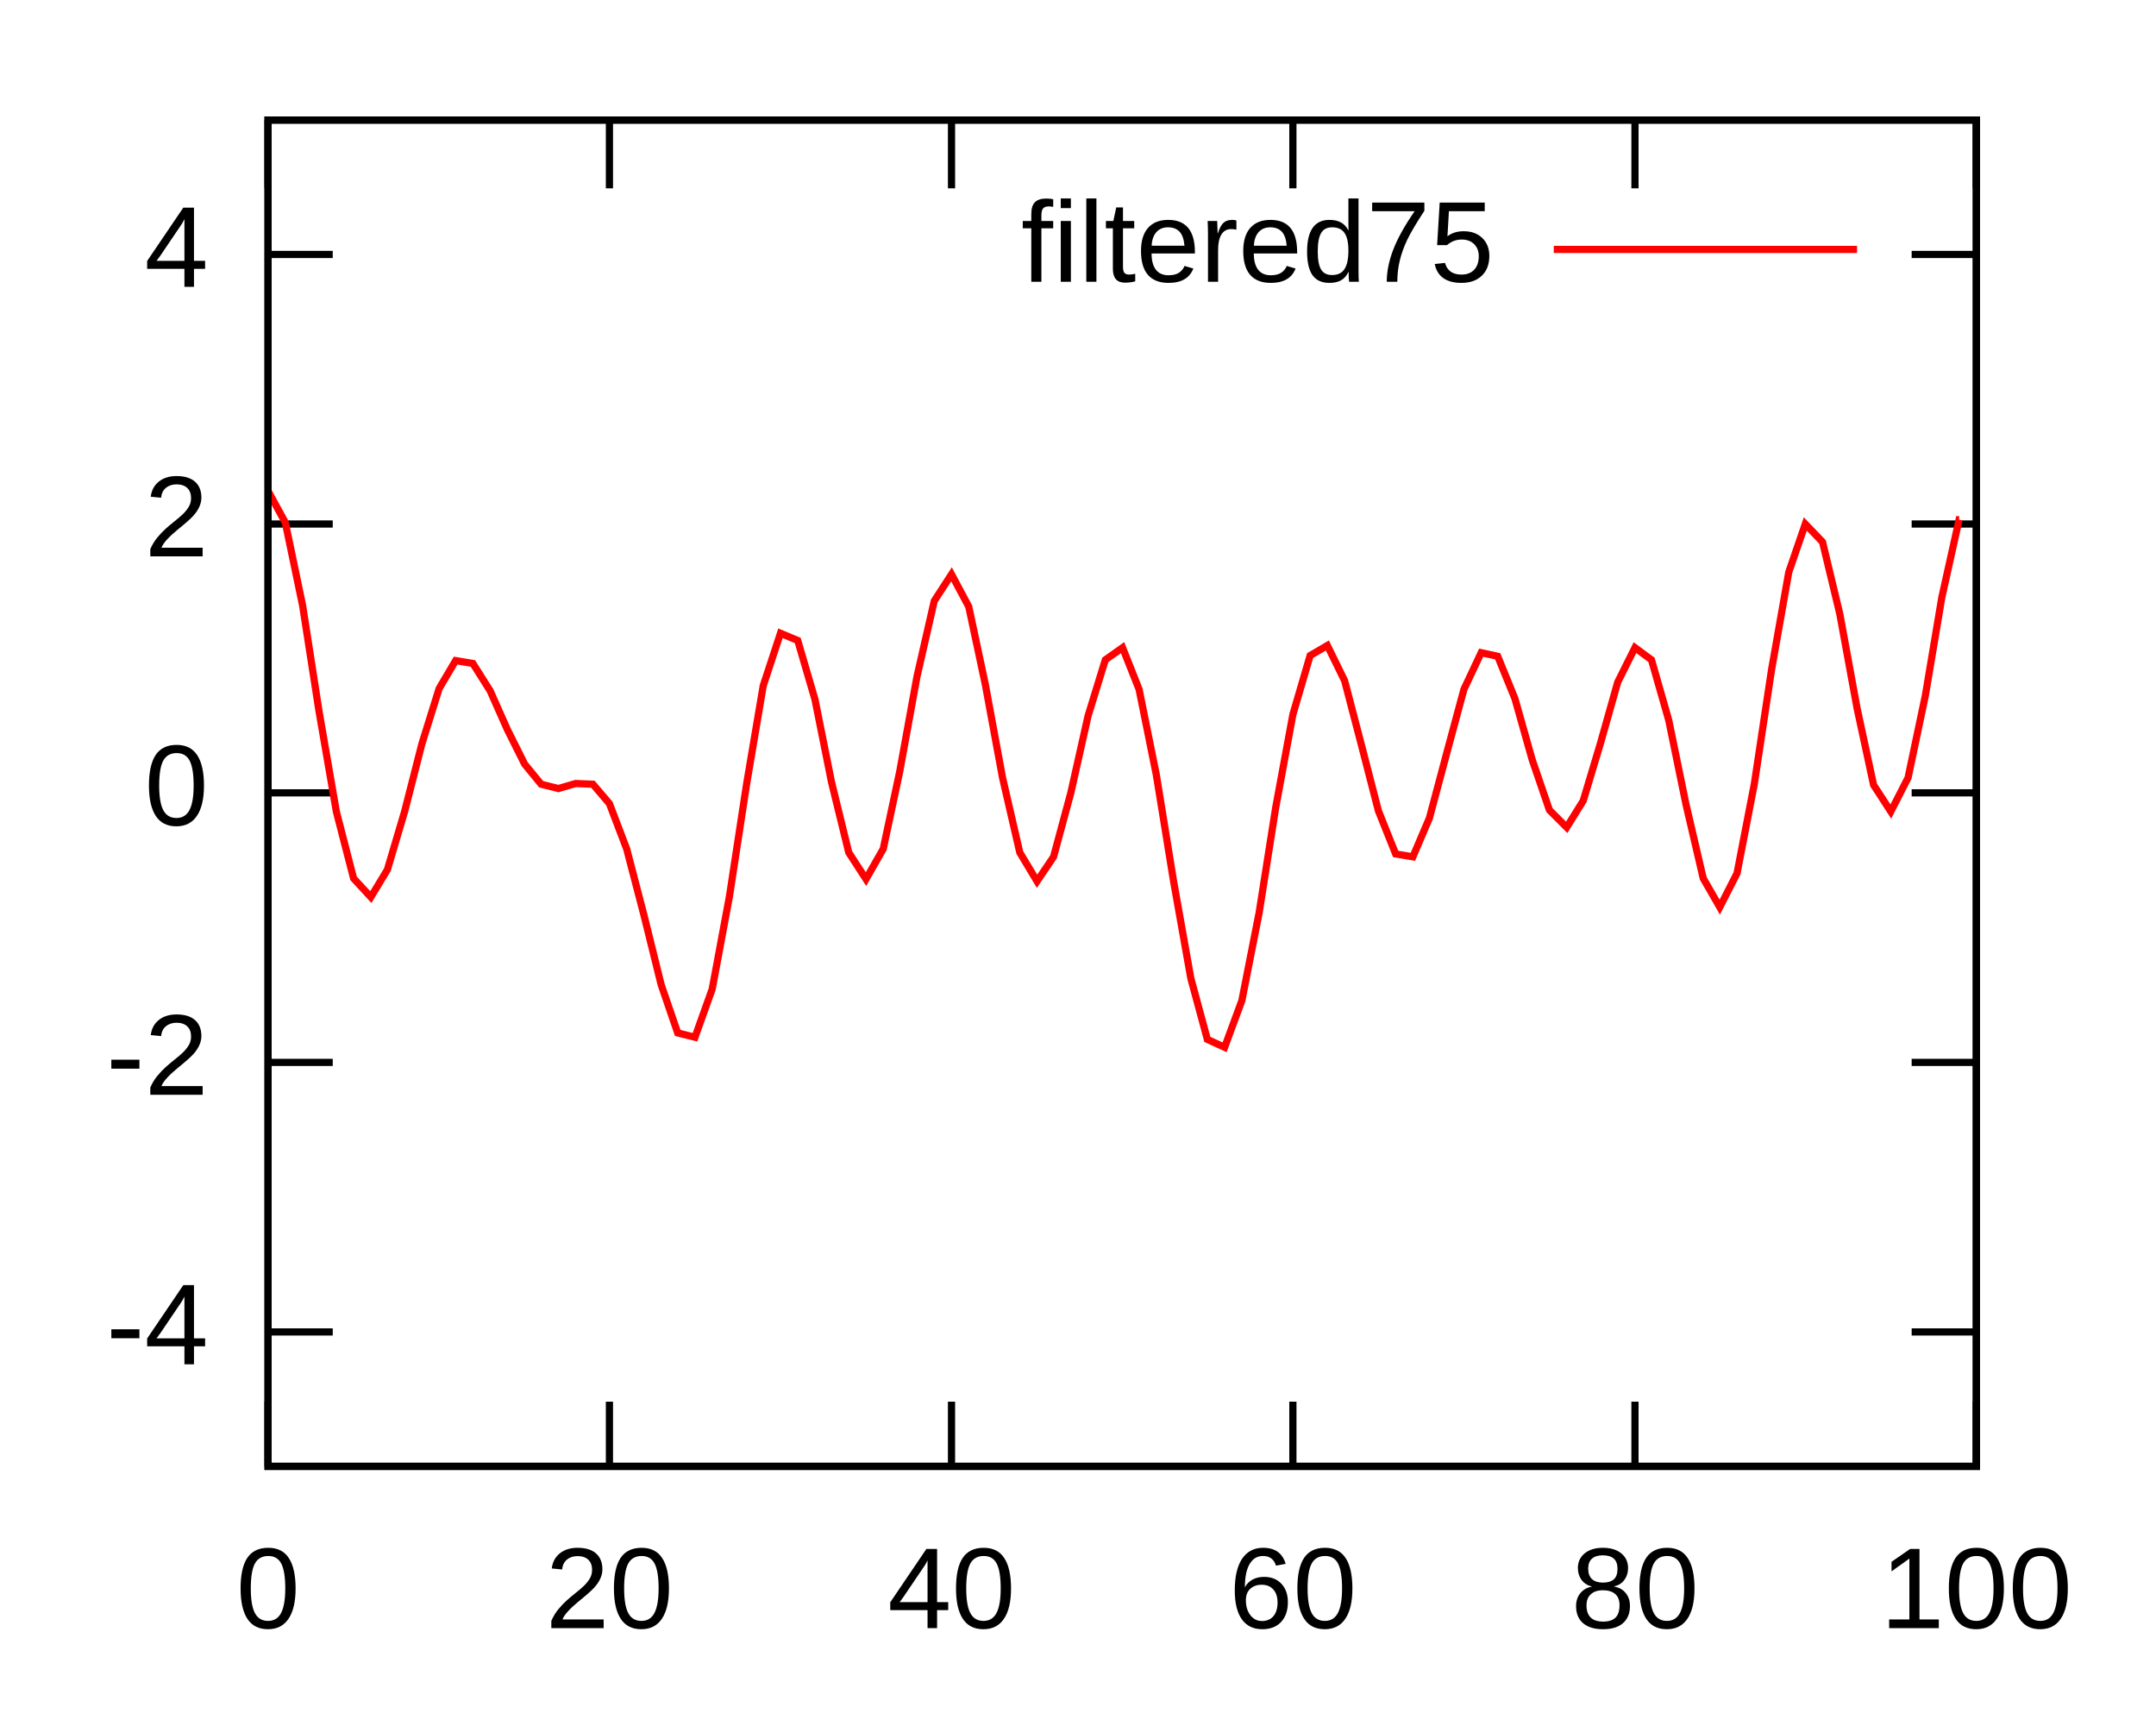
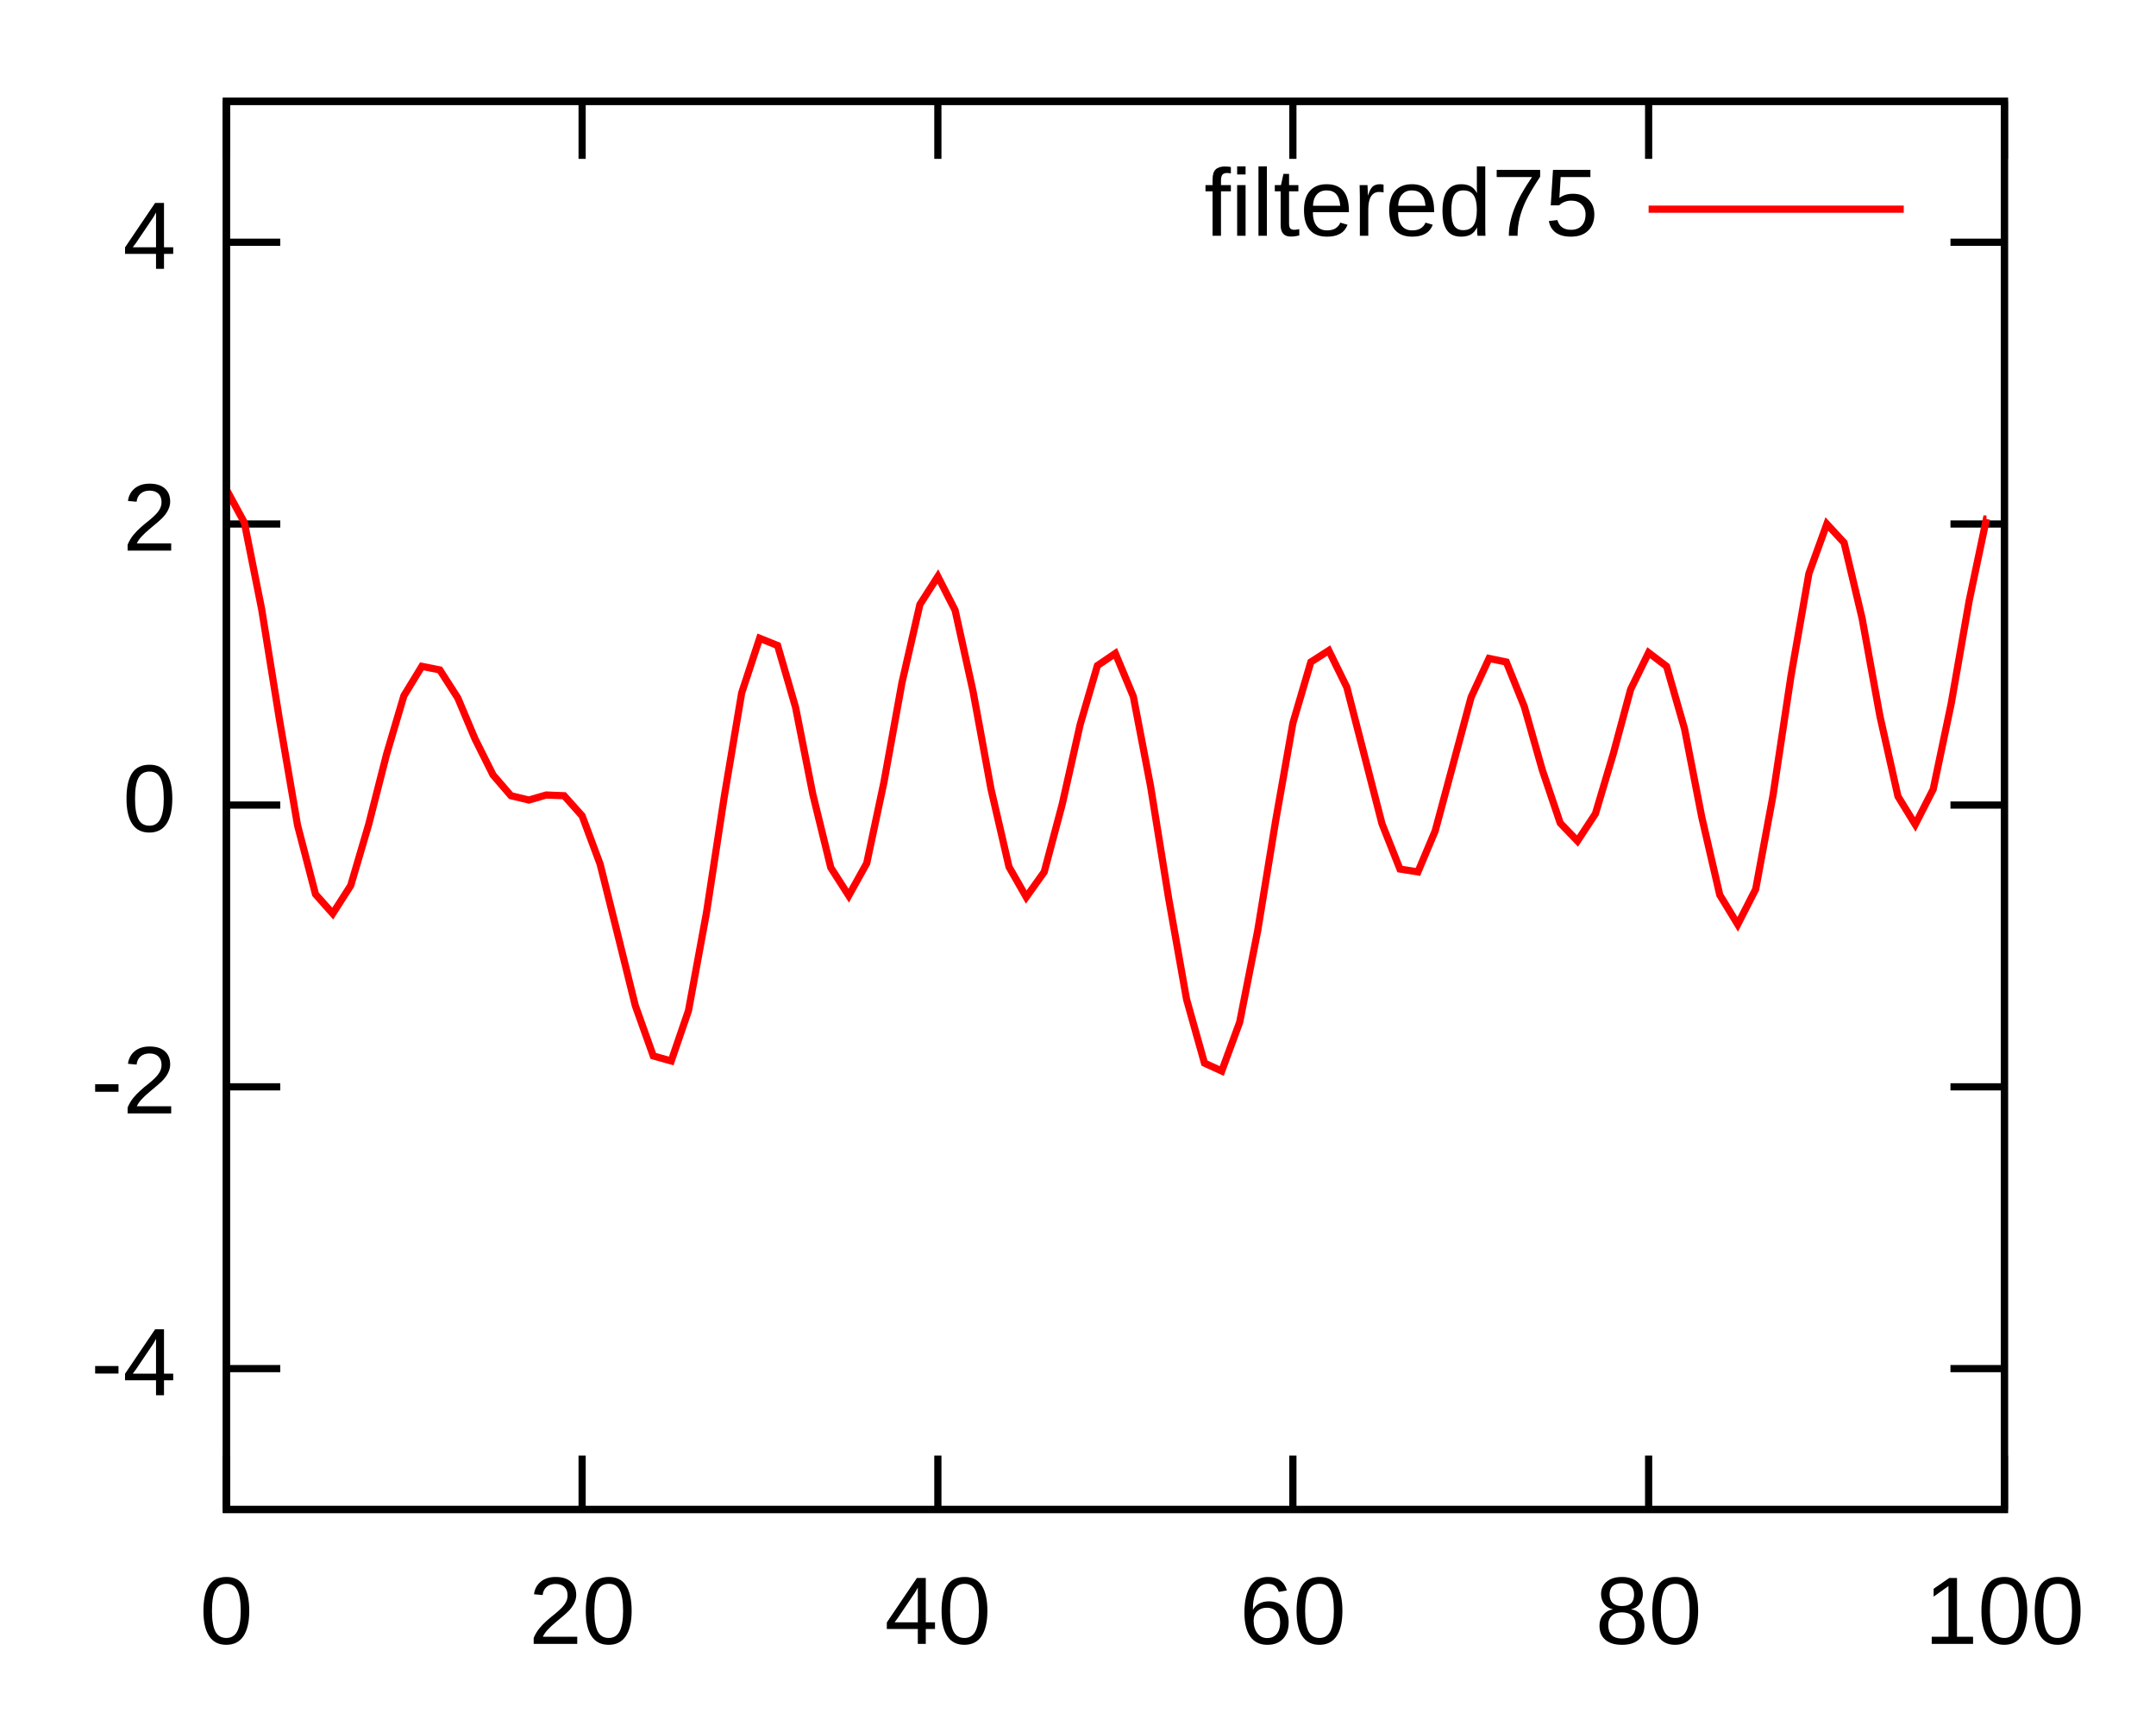
<svg xmlns="http://www.w3.org/2000/svg" xmlns:xlink="http://www.w3.org/1999/xlink" width="300" height="240" viewBox="0 0 300 240">
  <g id="gnuplot_canvas">
    <rect x="0" y="0" width="300" height="240" fill="none" />
    <defs>
      <circle id="gpDot" r="0.5" stroke-width="0.5" />
-       <path id="gpPt0" stroke-width="0.222" stroke="currentColor" d="M-1,0 h2 M0,-1 v2" />
-       <path id="gpPt1" stroke-width="0.222" stroke="currentColor" d="M-1,-1 L1,1 M1,-1 L-1,1" />
-       <path id="gpPt2" stroke-width="0.222" stroke="currentColor" d="M-1,0 L1,0 M0,-1 L0,1 M-1,-1 L1,1 M-1,1 L1,-1" />
-       <rect id="gpPt3" stroke-width="0.222" stroke="currentColor" x="-1" y="-1" width="2" height="2" />
-       <rect id="gpPt4" stroke-width="0.222" stroke="currentColor" fill="currentColor" x="-1" y="-1" width="2" height="2" />
-       <circle id="gpPt5" stroke-width="0.222" stroke="currentColor" cx="0" cy="0" r="1" />
+       <path id="gpPt0" stroke-width="0.267" stroke="currentColor" d="M-1,0 h2 M0,-1 v2" />
+       <path id="gpPt1" stroke-width="0.267" stroke="currentColor" d="M-1,-1 L1,1 M1,-1 L-1,1" />
+       <path id="gpPt2" stroke-width="0.267" stroke="currentColor" d="M-1,0 L1,0 M0,-1 L0,1 M-1,-1 L1,1 M-1,1 L1,-1" />
+       <rect id="gpPt3" stroke-width="0.267" stroke="currentColor" x="-1" y="-1" width="2" height="2" />
+       <rect id="gpPt4" stroke-width="0.267" stroke="currentColor" fill="currentColor" x="-1" y="-1" width="2" height="2" />
+       <circle id="gpPt5" stroke-width="0.267" stroke="currentColor" cx="0" cy="0" r="1" />
      <use xlink:href="#gpPt5" id="gpPt6" fill="currentColor" stroke="none" />
-       <path id="gpPt7" stroke-width="0.222" stroke="currentColor" d="M0,-1.33 L-1.33,0.67 L1.33,0.67 z" />
+       <path id="gpPt7" stroke-width="0.267" stroke="currentColor" d="M0,-1.33 L-1.33,0.67 L1.33,0.67 z" />
      <use xlink:href="#gpPt7" id="gpPt8" fill="currentColor" stroke="none" />
      <use xlink:href="#gpPt7" id="gpPt9" stroke="currentColor" transform="rotate(180)" />
      <use xlink:href="#gpPt9" id="gpPt10" fill="currentColor" stroke="none" />
      <use xlink:href="#gpPt3" id="gpPt11" stroke="currentColor" transform="rotate(45)" />
      <use xlink:href="#gpPt11" id="gpPt12" fill="currentColor" stroke="none" />
    </defs>
    <g style="fill:none; color:white; stroke:currentColor; stroke-width:1.00; stroke-linecap:butt; stroke-linejoin:miter">
</g>
    <g style="fill:none; color:black; stroke:currentColor; stroke-width:1.00; stroke-linecap:butt; stroke-linejoin:miter">
-       <path stroke="black" d="M37.3,185.3 L46.3,185.3 M275.0,185.3 L266.0,185.3  h0.01" />
-       <g transform="translate(29.0,189.8)" style="stroke:none; fill:black; font-family:Arial; font-size:12.00pt; text-anchor:end">
+       <path stroke="black" d="M31.5,190.4 L39.0,190.4 M278.9,190.4 L271.4,190.4  h0.01" />
+       <g transform="translate(24.5,194.1)" style="stroke:none; fill:black; font-family:Arial; font-size:10.00pt; text-anchor:end">
        <text>-4</text>
      </g>
-       <path stroke="black" d="M37.3,147.8 L46.3,147.8 M275.0,147.8 L266.0,147.8  h0.01" />
-       <g transform="translate(29.0,152.3)" style="stroke:none; fill:black; font-family:Arial; font-size:12.00pt; text-anchor:end">
+       <path stroke="black" d="M31.5,151.2 L39.0,151.2 M278.9,151.2 L271.4,151.2  h0.01" />
+       <g transform="translate(24.5,154.9)" style="stroke:none; fill:black; font-family:Arial; font-size:10.00pt; text-anchor:end">
        <text>-2</text>
      </g>
-       <path stroke="black" d="M37.3,110.3 L46.3,110.3 M275.0,110.3 L266.0,110.3  h0.01" />
-       <g transform="translate(29.0,114.8)" style="stroke:none; fill:black; font-family:Arial; font-size:12.00pt; text-anchor:end">
+       <path stroke="black" d="M31.5,112.0 L39.0,112.0 M278.9,112.0 L271.4,112.0  h0.01" />
+       <g transform="translate(24.5,115.7)" style="stroke:none; fill:black; font-family:Arial; font-size:10.00pt; text-anchor:end">
        <text> 0</text>
      </g>
-       <path stroke="black" d="M37.3,72.9 L46.3,72.9 M275.0,72.9 L266.0,72.9  h0.01" />
-       <g transform="translate(29.0,77.4)" style="stroke:none; fill:black; font-family:Arial; font-size:12.00pt; text-anchor:end">
+       <path stroke="black" d="M31.5,72.9 L39.0,72.9 M278.9,72.9 L271.4,72.9  h0.01" />
+       <g transform="translate(24.5,76.6)" style="stroke:none; fill:black; font-family:Arial; font-size:10.00pt; text-anchor:end">
        <text> 2</text>
      </g>
-       <path stroke="black" d="M37.3,35.4 L46.3,35.4 M275.0,35.4 L266.0,35.4  h0.01" />
-       <g transform="translate(29.0,39.9)" style="stroke:none; fill:black; font-family:Arial; font-size:12.00pt; text-anchor:end">
+       <path stroke="black" d="M31.5,33.7 L39.0,33.7 M278.9,33.7 L271.4,33.7  h0.01" />
+       <g transform="translate(24.5,37.4)" style="stroke:none; fill:black; font-family:Arial; font-size:10.00pt; text-anchor:end">
        <text> 4</text>
      </g>
-       <path stroke="black" d="M37.3,204.0 L37.3,195.0 M37.3,16.7 L37.3,25.7  h0.01" />
-       <g transform="translate(37.3,226.5)" style="stroke:none; fill:black; font-family:Arial; font-size:12.00pt; text-anchor:middle">
+       <path stroke="black" d="M31.5,210.0 L31.5,202.5 M31.5,14.1 L31.5,21.6  h0.01" />
+       <g transform="translate(31.5,228.7)" style="stroke:none; fill:black; font-family:Arial; font-size:10.00pt; text-anchor:middle">
        <text> 0</text>
      </g>
-       <path stroke="black" d="M84.8,204.0 L84.8,195.0 M84.8,16.7 L84.8,25.7  h0.01" />
-       <g transform="translate(84.8,226.5)" style="stroke:none; fill:black; font-family:Arial; font-size:12.00pt; text-anchor:middle">
+       <path stroke="black" d="M81.0,210.0 L81.0,202.5 M81.0,14.1 L81.0,21.6  h0.01" />
+       <g transform="translate(81.0,228.7)" style="stroke:none; fill:black; font-family:Arial; font-size:10.00pt; text-anchor:middle">
        <text> 20</text>
      </g>
-       <path stroke="black" d="M132.4,204.0 L132.4,195.0 M132.4,16.7 L132.4,25.7  h0.01" />
-       <g transform="translate(132.4,226.5)" style="stroke:none; fill:black; font-family:Arial; font-size:12.00pt; text-anchor:middle">
+       <path stroke="black" d="M130.5,210.0 L130.5,202.5 M130.5,14.1 L130.5,21.6  h0.01" />
+       <g transform="translate(130.5,228.7)" style="stroke:none; fill:black; font-family:Arial; font-size:10.00pt; text-anchor:middle">
        <text> 40</text>
      </g>
-       <path stroke="black" d="M179.9,204.0 L179.9,195.0 M179.9,16.7 L179.9,25.7  h0.01" />
-       <g transform="translate(179.9,226.5)" style="stroke:none; fill:black; font-family:Arial; font-size:12.00pt; text-anchor:middle">
+       <path stroke="black" d="M179.9,210.0 L179.9,202.5 M179.9,14.1 L179.9,21.6  h0.01" />
+       <g transform="translate(179.9,228.7)" style="stroke:none; fill:black; font-family:Arial; font-size:10.00pt; text-anchor:middle">
        <text> 60</text>
      </g>
-       <path stroke="black" d="M227.5,204.0 L227.5,195.0 M227.5,16.7 L227.5,25.7  h0.01" />
-       <g transform="translate(227.5,226.5)" style="stroke:none; fill:black; font-family:Arial; font-size:12.00pt; text-anchor:middle">
+       <path stroke="black" d="M229.4,210.0 L229.4,202.5 M229.4,14.1 L229.4,21.6  h0.01" />
+       <g transform="translate(229.4,228.7)" style="stroke:none; fill:black; font-family:Arial; font-size:10.00pt; text-anchor:middle">
        <text> 80</text>
      </g>
-       <path stroke="black" d="M275.0,204.0 L275.0,195.0 M275.0,16.7 L275.0,25.7  h0.01" />
-       <g transform="translate(275.0,226.5)" style="stroke:none; fill:black; font-family:Arial; font-size:12.00pt; text-anchor:middle">
+       <path stroke="black" d="M278.9,210.0 L278.9,202.5 M278.9,14.1 L278.9,21.6  h0.01" />
+       <g transform="translate(278.9,228.7)" style="stroke:none; fill:black; font-family:Arial; font-size:10.00pt; text-anchor:middle">
        <text> 100</text>
      </g>
-       <path stroke="black" d="M37.3,16.7 L37.3,204.0 L275.0,204.0 L275.0,16.7 L37.3,16.7 Z  h0.01" />
-       <g transform="translate(17.6,110.4) rotate(270)" style="stroke:none; fill:black; font-family:Arial; font-size:12.00pt; text-anchor:middle">
+       <path stroke="black" d="M31.5,14.1 L31.5,210.0 L278.9,210.0 L278.9,14.1 L31.5,14.1 Z  h0.01" />
+       <g transform="translate(14.7,112.1) rotate(270)" style="stroke:none; fill:black; font-family:Arial; font-size:10.00pt; text-anchor:middle">
        <text />
      </g>
-       <g transform="translate(156.1,30.2)" style="stroke:none; fill:black; font-family:Arial; font-size:12.00pt; text-anchor:middle">
+       <g transform="translate(155.2,25.3)" style="stroke:none; fill:black; font-family:Arial; font-size:10.00pt; text-anchor:middle">
        <text />
      </g>
    </g>
    <g id="gnuplot_plot_1">
      <g style="fill:none; color:red; stroke:currentColor; stroke-width:1.00; stroke-linecap:butt; stroke-linejoin:miter">
-         <g transform="translate(207.9,39.2)" style="stroke:none; fill:black; font-family:Arial; font-size:12.00pt; text-anchor:end">
+         <g transform="translate(222.4,32.8)" style="stroke:none; fill:black; font-family:Arial; font-size:10.00pt; text-anchor:end">
          <text>filtered75 </text>
        </g>
-         <path d="M216.2,34.7 L258.4,34.7 M37.3,68.3 L39.7,72.7 L42.1,84.2 L44.4,99.0 L46.8,112.9 L49.2,122.2    L51.6,124.8 L53.9,121.0 L56.3,112.9 L58.7,103.5 L61.1,95.8 L63.4,91.9 L65.8,92.3 L68.2,96.1    L70.6,101.5 L73.0,106.3 L75.3,109.1 L77.7,109.7 L80.1,109.0 L82.5,109.1 L84.8,111.8 L87.2,118.1    L89.6,127.3 L92.0,137.0 L94.3,143.7 L96.7,144.3 L99.1,137.6 L101.5,124.7 L103.9,109.0 L106.2,95.4    L108.6,88.1 L111.0,89.1 L113.4,97.3 L115.7,108.8 L118.1,118.6 L120.5,122.3 L122.9,118.1 L125.2,107.3    L127.6,94.1 L130.0,83.6 L132.4,79.9 L134.8,84.4 L137.1,95.2 L139.5,108.2 L141.9,118.6 L144.3,122.6    L146.6,119.2 L149.0,110.3 L151.4,99.6 L153.8,91.8 L156.2,90.1 L158.5,95.9 L160.9,107.8 L163.3,122.6    L165.7,136.1 L168.0,144.6 L170.4,145.7 L172.8,139.2 L175.2,127.0 L177.5,112.4 L179.9,99.4 L182.3,91.2    L184.7,89.8 L187.1,94.7 L189.4,103.5 L191.8,112.8 L194.2,118.8 L196.6,119.2 L198.9,113.8 L201.3,104.8    L203.7,95.9 L206.1,90.8 L208.4,91.3 L210.8,97.2 L213.2,105.7 L215.6,112.7 L218.0,115.1 L220.3,111.4    L222.7,103.4 L225.1,94.9 L227.5,90.1 L229.8,91.8 L232.2,100.2 L234.6,111.9 L237.0,122.2 L239.3,126.2    L241.7,121.5 L244.1,109.1 L246.5,93.2 L248.9,79.6 L251.2,72.9 L253.6,75.4 L256.0,85.4 L258.4,98.5    L260.7,109.2 L263.1,112.9 L265.5,108.2 L267.9,96.8 L270.2,83.1 L272.6,72.3  h0.01" />
+         <path d="M229.4,29.1 L264.9,29.1 M31.5,68.1 L34.0,72.7 L36.4,84.7 L38.9,100.2 L41.4,114.8 L43.9,124.4    L46.3,127.1 L48.8,123.2 L51.3,114.7 L53.8,104.9 L56.2,96.8 L58.7,92.7 L61.2,93.2 L63.7,97.1    L66.1,102.8 L68.6,107.8 L71.1,110.7 L73.6,111.3 L76.0,110.6 L78.5,110.7 L81.0,113.5 L83.5,120.2    L85.9,129.8 L88.4,139.9 L90.9,146.9 L93.4,147.6 L95.8,140.6 L98.3,127.0 L100.8,110.7 L103.2,96.4    L105.7,88.8 L108.2,89.8 L110.7,98.4 L113.1,110.5 L115.6,120.7 L118.1,124.6 L120.6,120.1 L123.0,108.8    L125.5,95.0 L128.0,84.1 L130.5,80.2 L132.9,84.9 L135.4,96.2 L137.9,109.8 L140.4,120.6 L142.8,124.8    L145.3,121.3 L147.8,111.9 L150.3,100.8 L152.7,92.6 L155.2,90.9 L157.7,96.9 L160.1,109.4 L162.6,124.9    L165.1,139.0 L167.6,147.9 L170.0,149.0 L172.5,142.2 L175.0,129.5 L177.5,114.2 L179.9,100.6 L182.4,92.1    L184.9,90.5 L187.4,95.6 L189.8,104.9 L192.3,114.6 L194.8,120.9 L197.3,121.3 L199.7,115.6 L202.2,106.3    L204.7,97.0 L207.2,91.6 L209.6,92.1 L212.1,98.3 L214.6,107.1 L217.1,114.5 L219.5,117.0 L222.0,113.2    L224.5,104.8 L226.9,95.9 L229.4,90.8 L231.9,92.7 L234.4,101.4 L236.8,113.7 L239.3,124.5 L241.8,128.6    L244.3,123.7 L246.7,110.7 L249.2,94.1 L251.7,79.8 L254.2,72.9 L256.6,75.5 L259.1,86.0 L261.6,99.7    L264.1,110.8 L266.5,114.7 L269.0,109.8 L271.5,97.9 L274.0,83.6 L276.4,72.2  h0.01" />
      </g>
    </g>
    <g style="fill:none; color:black; stroke:currentColor; stroke-width:1.00; stroke-linecap:butt; stroke-linejoin:miter">
-       <path stroke="black" d="M37.3,16.7 L37.3,204.0 L275.0,204.0 L275.0,16.7 L37.3,16.7 Z  h0.01" />
+       <path stroke="black" d="M31.5,14.1 L31.5,210.0 L278.9,210.0 L278.9,14.1 L31.5,14.1 Z  h0.01" />
    </g>
  </g>
</svg>
